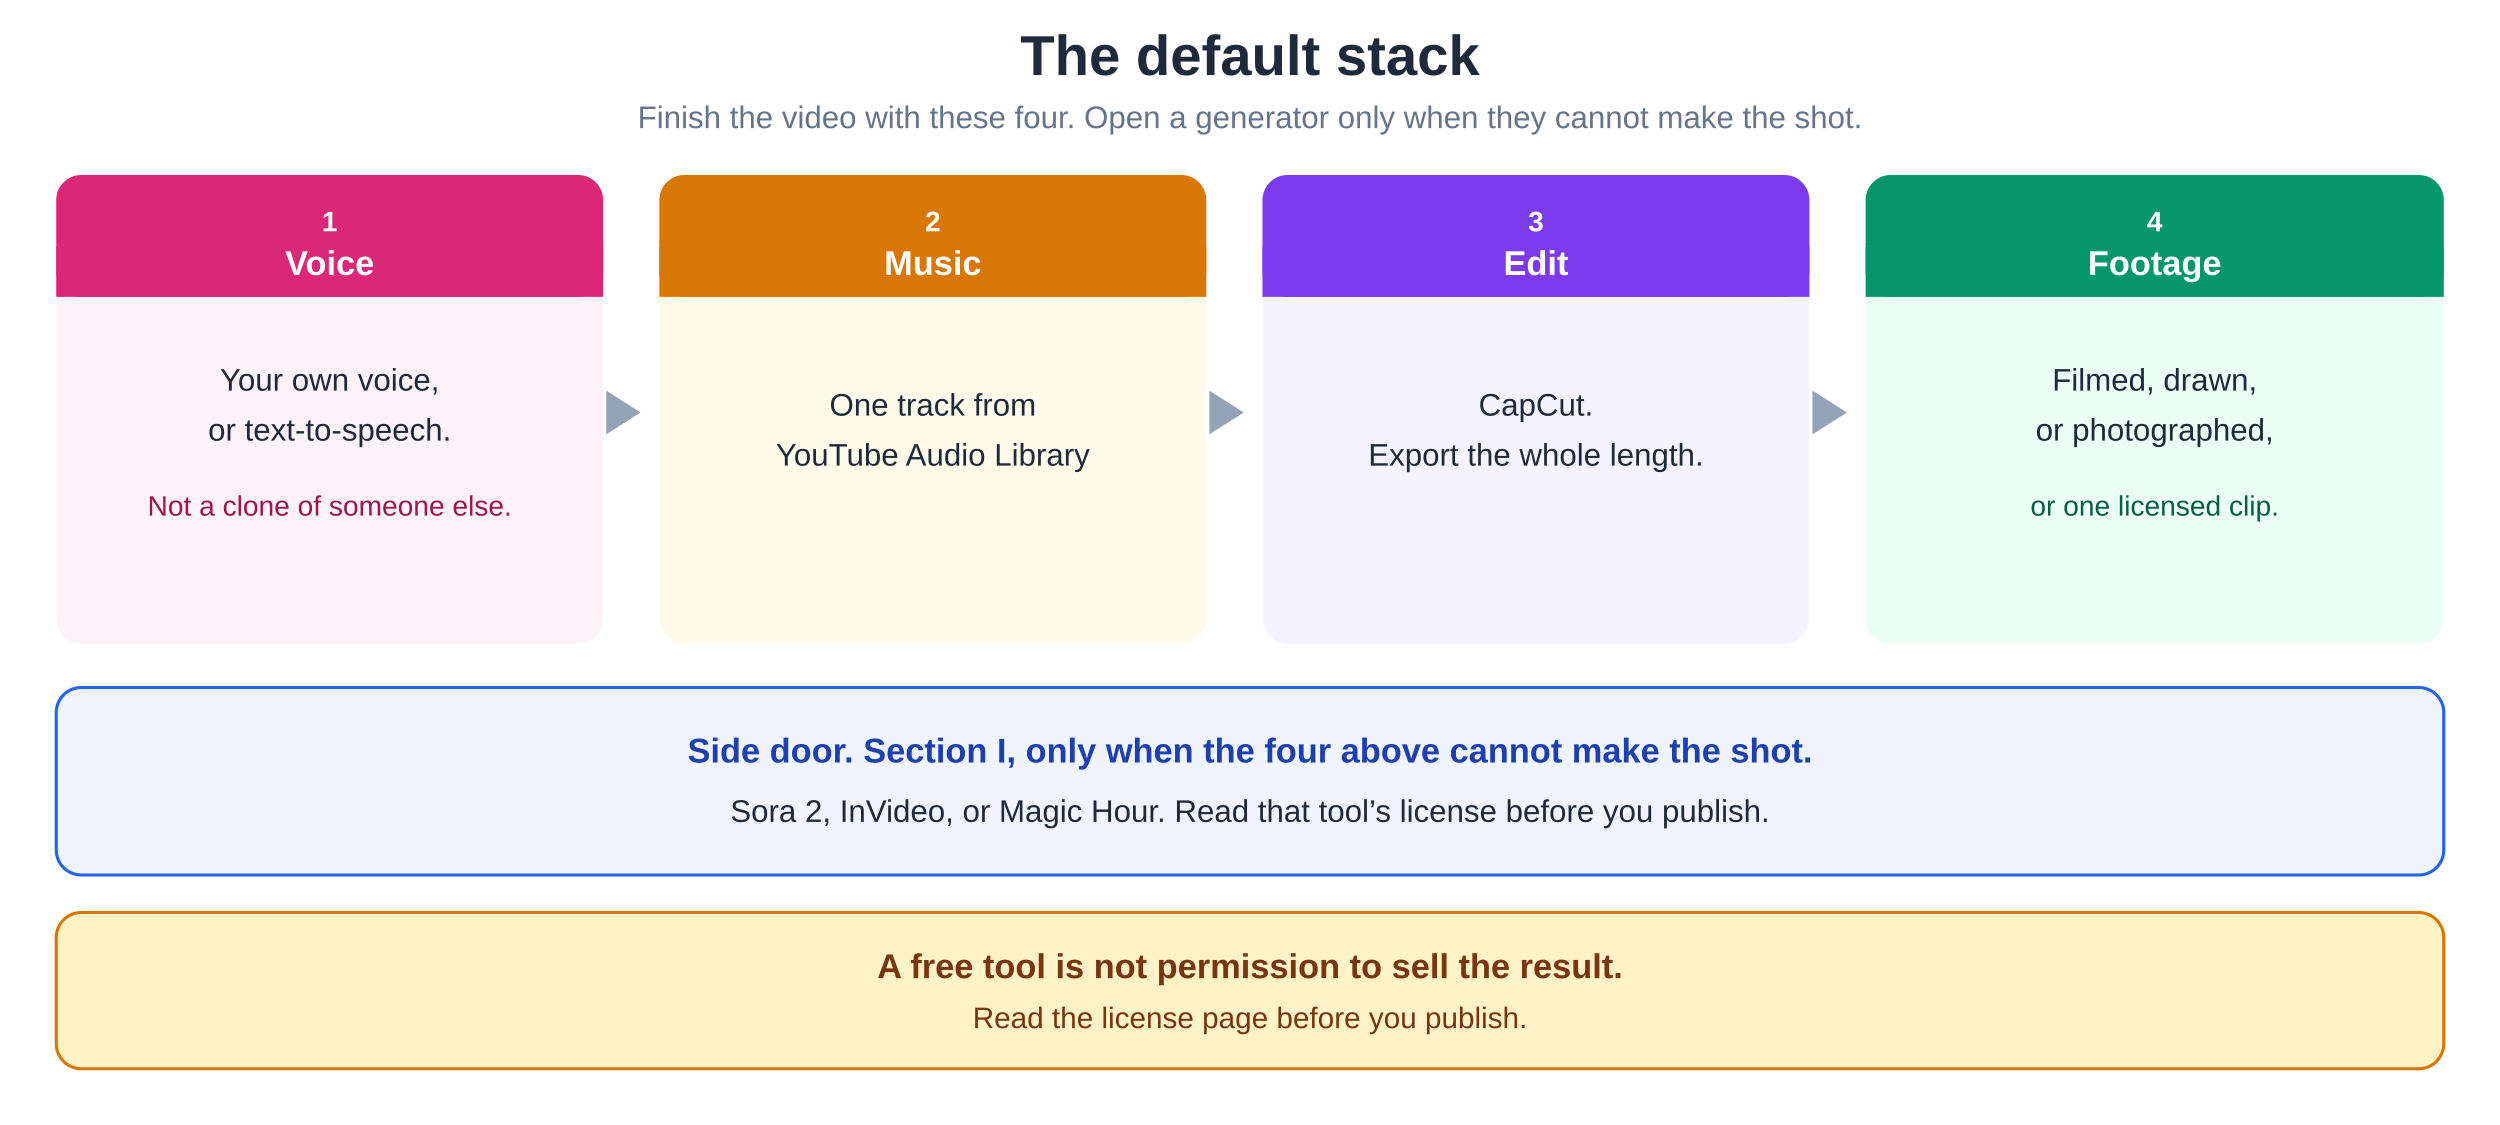
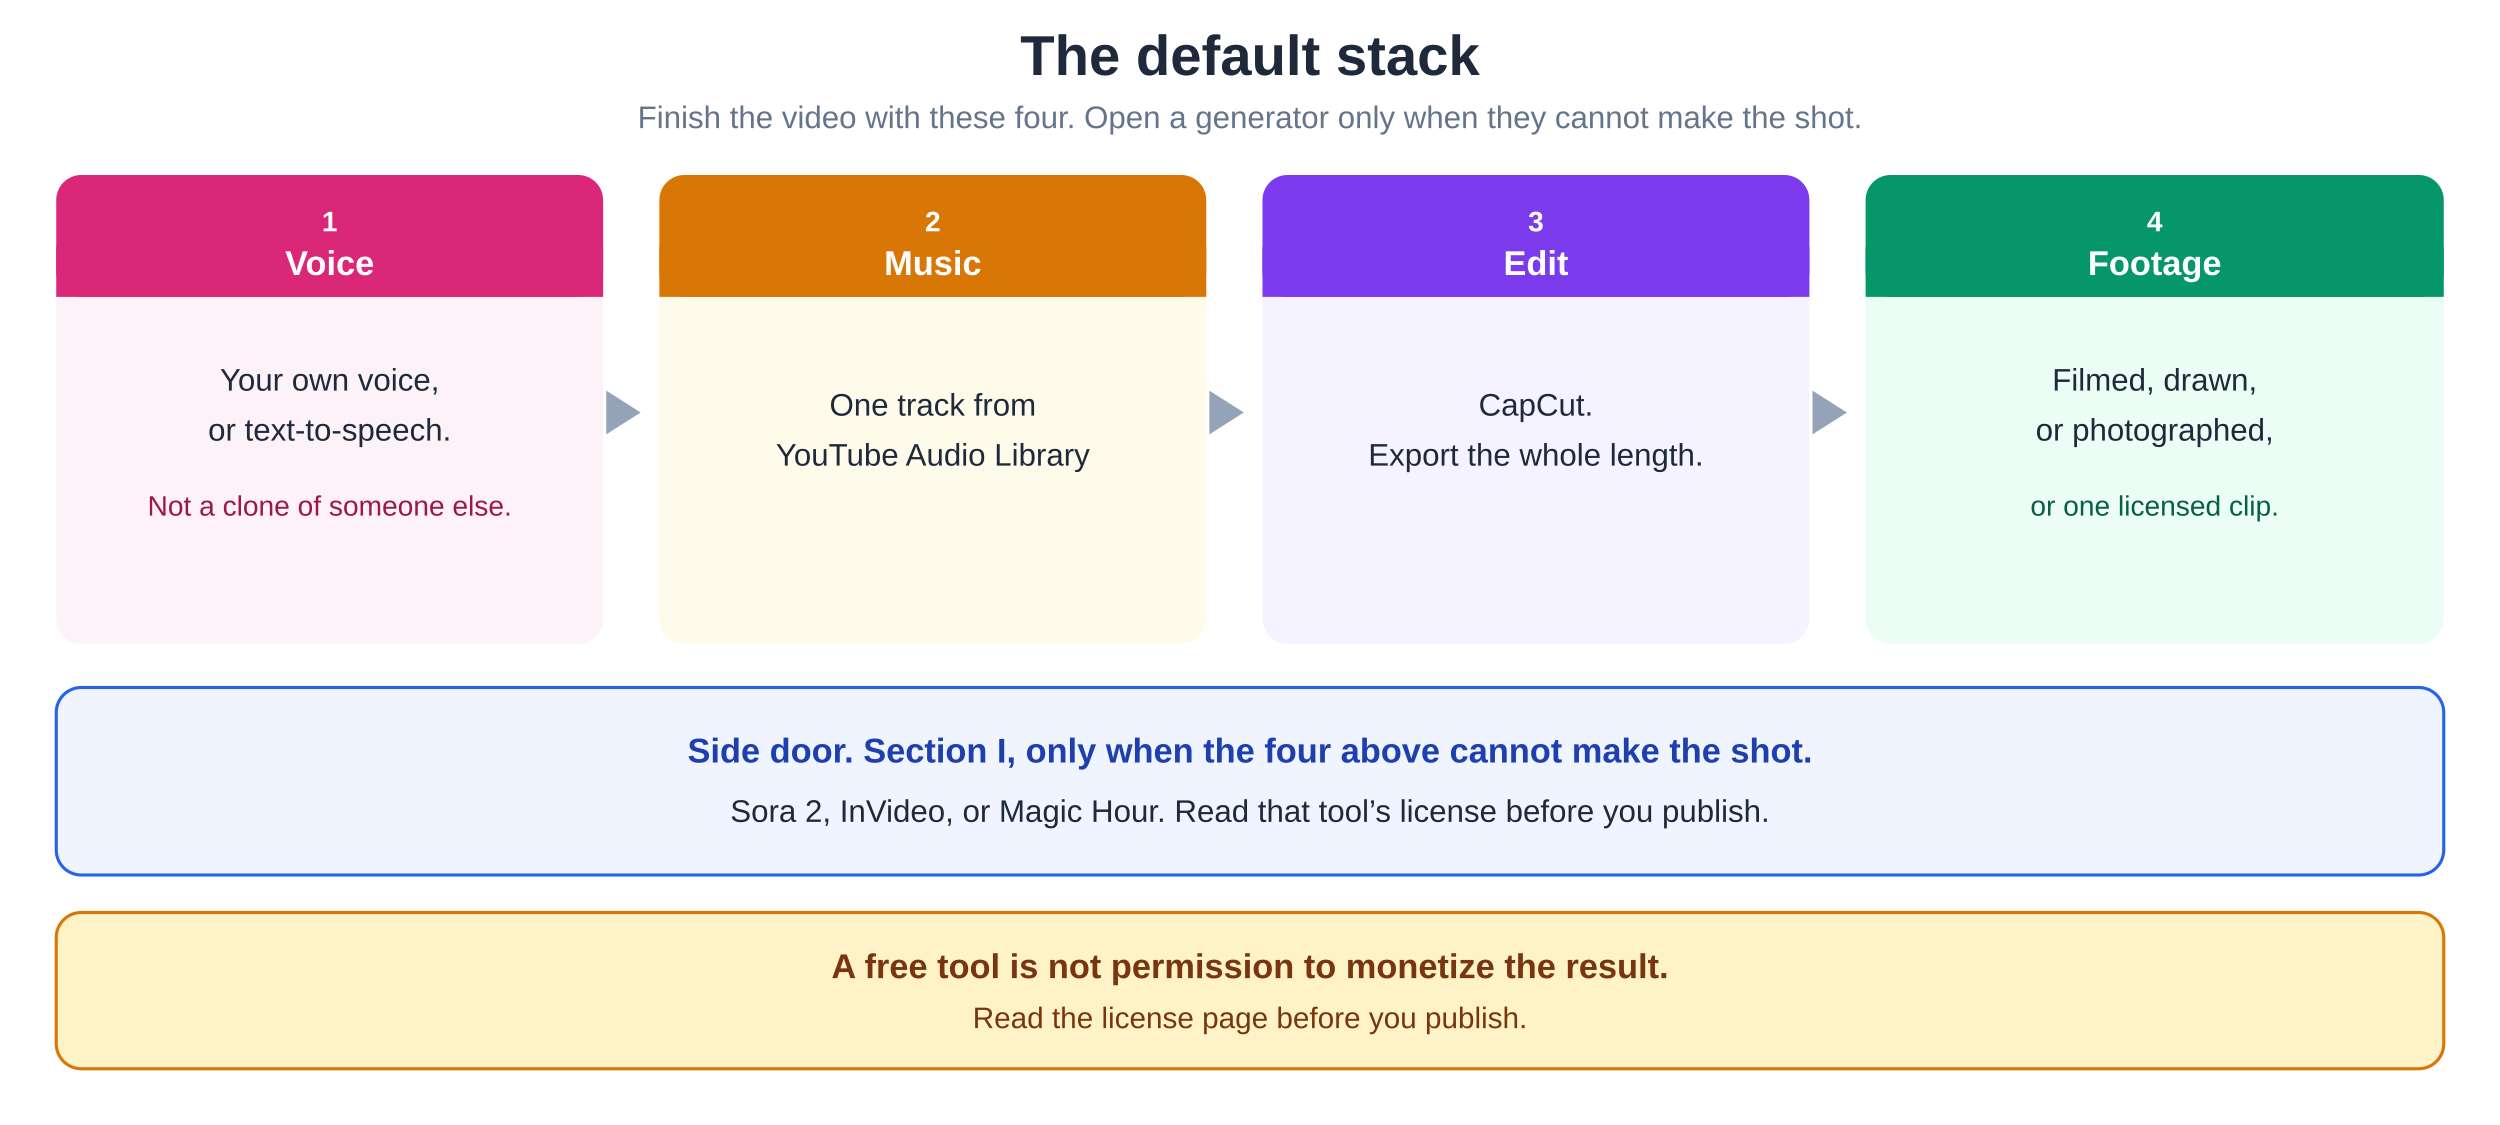
<svg xmlns="http://www.w3.org/2000/svg" viewBox="0 0 1600 720" font-family="'Helvetica Neue', Arial, sans-serif">
  <rect x="0" y="0" width="1600" height="720" fill="#FFFFFF" />
  <text x="800" y="48" text-anchor="middle" font-size="36" font-weight="700" fill="#1E293B">The default stack</text>
  <text x="800" y="82" text-anchor="middle" font-size="20" fill="#64748B">Finish the video with these four. Open a generator only when they cannot make the shot.</text>
  <rect x="36" y="112" width="350" height="300" rx="16" fill="#FDF2F8" />
  <rect x="36" y="112" width="350" height="78" rx="16" fill="#DB2777" />
  <rect x="36" y="158" width="350" height="32" fill="#DB2777" />
  <text x="211" y="148" text-anchor="middle" font-size="18" font-weight="700" fill="#FFFFFF">1</text>
  <text x="211" y="176" text-anchor="middle" font-size="22" font-weight="700" fill="#FFFFFF">Voice</text>
  <text x="211" y="250" text-anchor="middle" font-size="20" fill="#1E293B">Your own voice,</text>
  <text x="211" y="282" text-anchor="middle" font-size="20" fill="#1E293B">or text-to-speech.</text>
  <text x="211" y="330" text-anchor="middle" font-size="18" fill="#9D174D">Not a clone of someone else.</text>
  <path d="M 388 250 L 410 264 L 388 278 Z" fill="#94A3B8" />
  <rect x="422" y="112" width="350" height="300" rx="16" fill="#FFFBEB" />
  <rect x="422" y="112" width="350" height="78" rx="16" fill="#D97706" />
  <rect x="422" y="158" width="350" height="32" fill="#D97706" />
  <text x="597" y="148" text-anchor="middle" font-size="18" font-weight="700" fill="#FFFFFF">2</text>
  <text x="597" y="176" text-anchor="middle" font-size="22" font-weight="700" fill="#FFFFFF">Music</text>
  <text x="597" y="266" text-anchor="middle" font-size="20" fill="#1E293B">One track from</text>
  <text x="597" y="298" text-anchor="middle" font-size="20" fill="#1E293B">YouTube Audio Library</text>
  <path d="M 774 250 L 796 264 L 774 278 Z" fill="#94A3B8" />
  <rect x="808" y="112" width="350" height="300" rx="16" fill="#F5F3FF" />
  <rect x="808" y="112" width="350" height="78" rx="16" fill="#7C3AED" />
  <rect x="808" y="158" width="350" height="32" fill="#7C3AED" />
  <text x="983" y="148" text-anchor="middle" font-size="18" font-weight="700" fill="#FFFFFF">3</text>
  <text x="983" y="176" text-anchor="middle" font-size="22" font-weight="700" fill="#FFFFFF">Edit</text>
  <text x="983" y="266" text-anchor="middle" font-size="20" fill="#1E293B">CapCut.</text>
  <text x="983" y="298" text-anchor="middle" font-size="20" fill="#1E293B">Export the whole length.</text>
  <path d="M 1160 250 L 1182 264 L 1160 278 Z" fill="#94A3B8" />
  <rect x="1194" y="112" width="370" height="300" rx="16" fill="#ECFDF5" />
  <rect x="1194" y="112" width="370" height="78" rx="16" fill="#059669" />
  <rect x="1194" y="158" width="370" height="32" fill="#059669" />
  <text x="1379" y="148" text-anchor="middle" font-size="18" font-weight="700" fill="#FFFFFF">4</text>
  <text x="1379" y="176" text-anchor="middle" font-size="22" font-weight="700" fill="#FFFFFF">Footage</text>
  <text x="1379" y="250" text-anchor="middle" font-size="20" fill="#1E293B">Filmed, drawn,</text>
  <text x="1379" y="282" text-anchor="middle" font-size="20" fill="#1E293B">or photographed,</text>
  <text x="1379" y="330" text-anchor="middle" font-size="18" fill="#065F46">or one licensed clip.</text>
  <rect x="36" y="440" width="1528" height="120" rx="16" fill="#EFF4FF" stroke="#2563EB" stroke-width="2" />
  <text x="800" y="488" text-anchor="middle" font-size="22" font-weight="700" fill="#1E40AF">Side door. Section I, only when the four above cannot make the shot.</text>
  <text x="800" y="526" text-anchor="middle" font-size="20" fill="#1E293B">Sora 2, InVideo, or Magic Hour. Read that tool’s license before you publish.</text>
  <rect x="36" y="584" width="1528" height="100" rx="16" fill="#FEF3C7" stroke="#D97706" stroke-width="2" />
-   <text x="800" y="626" text-anchor="middle" font-size="22" font-weight="700" fill="#78350F">A free tool is not permission to sell the result.</text>
+   <text x="800" y="626" text-anchor="middle" font-size="22" font-weight="700" fill="#78350F">A free tool is not permission to monetize the result.</text>
  <text x="800" y="658" text-anchor="middle" font-size="19" fill="#78350F">Read the license page before you publish.</text>
</svg>
